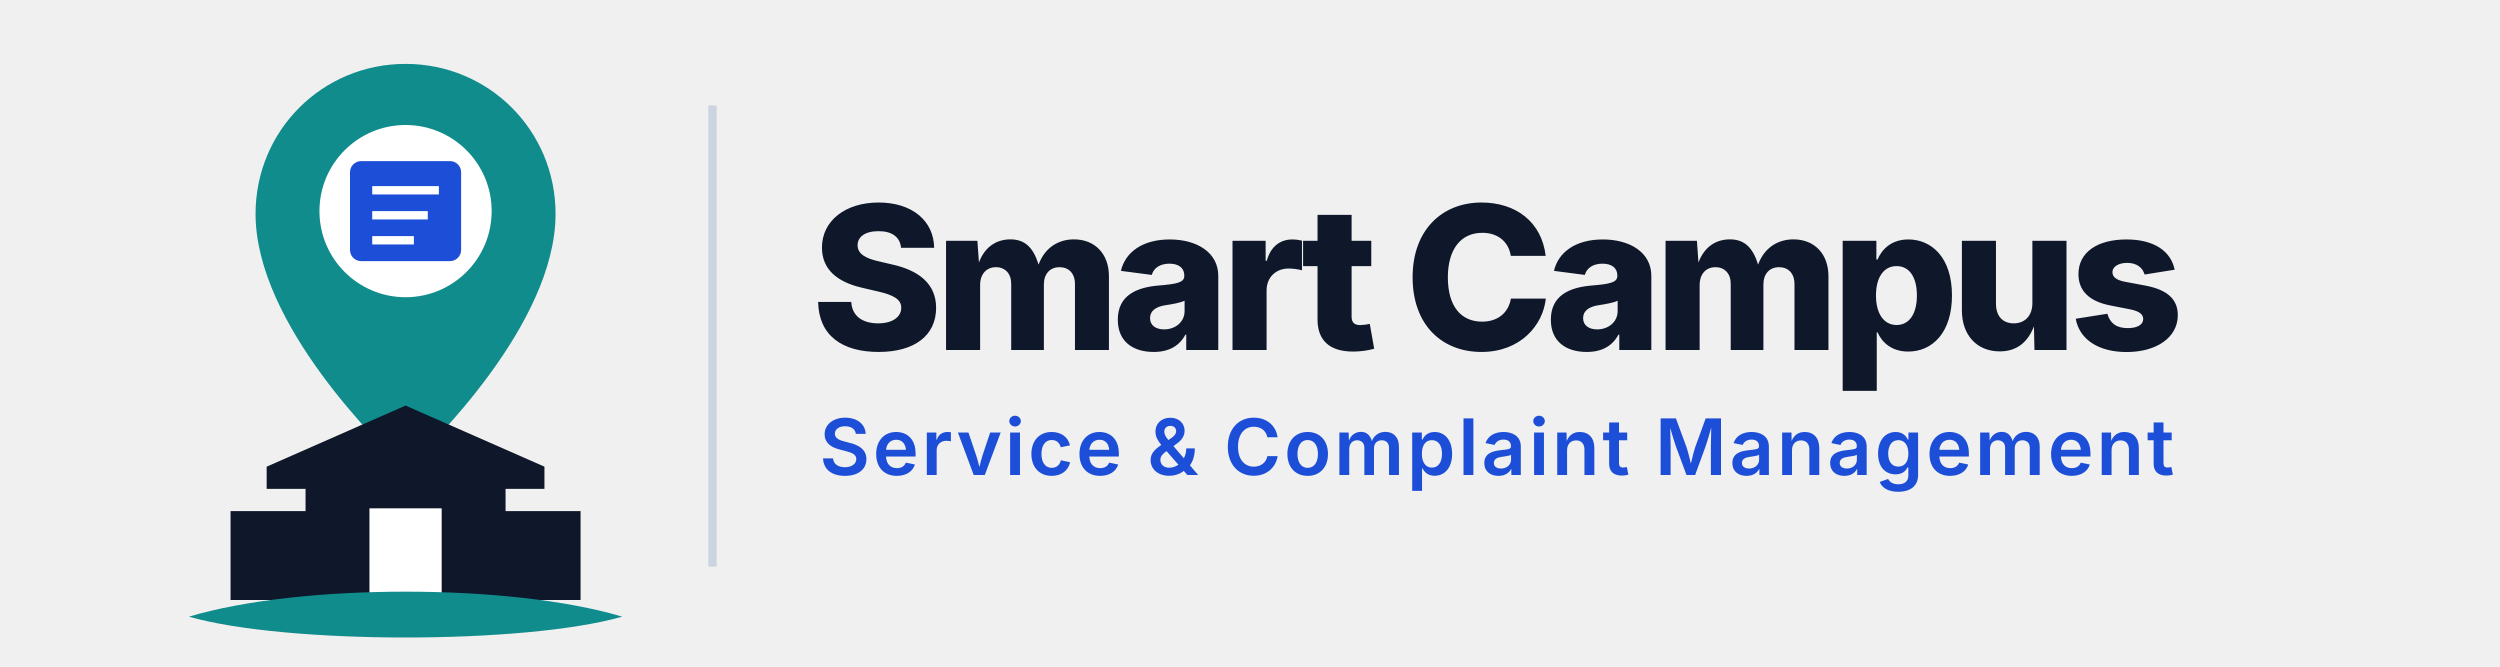
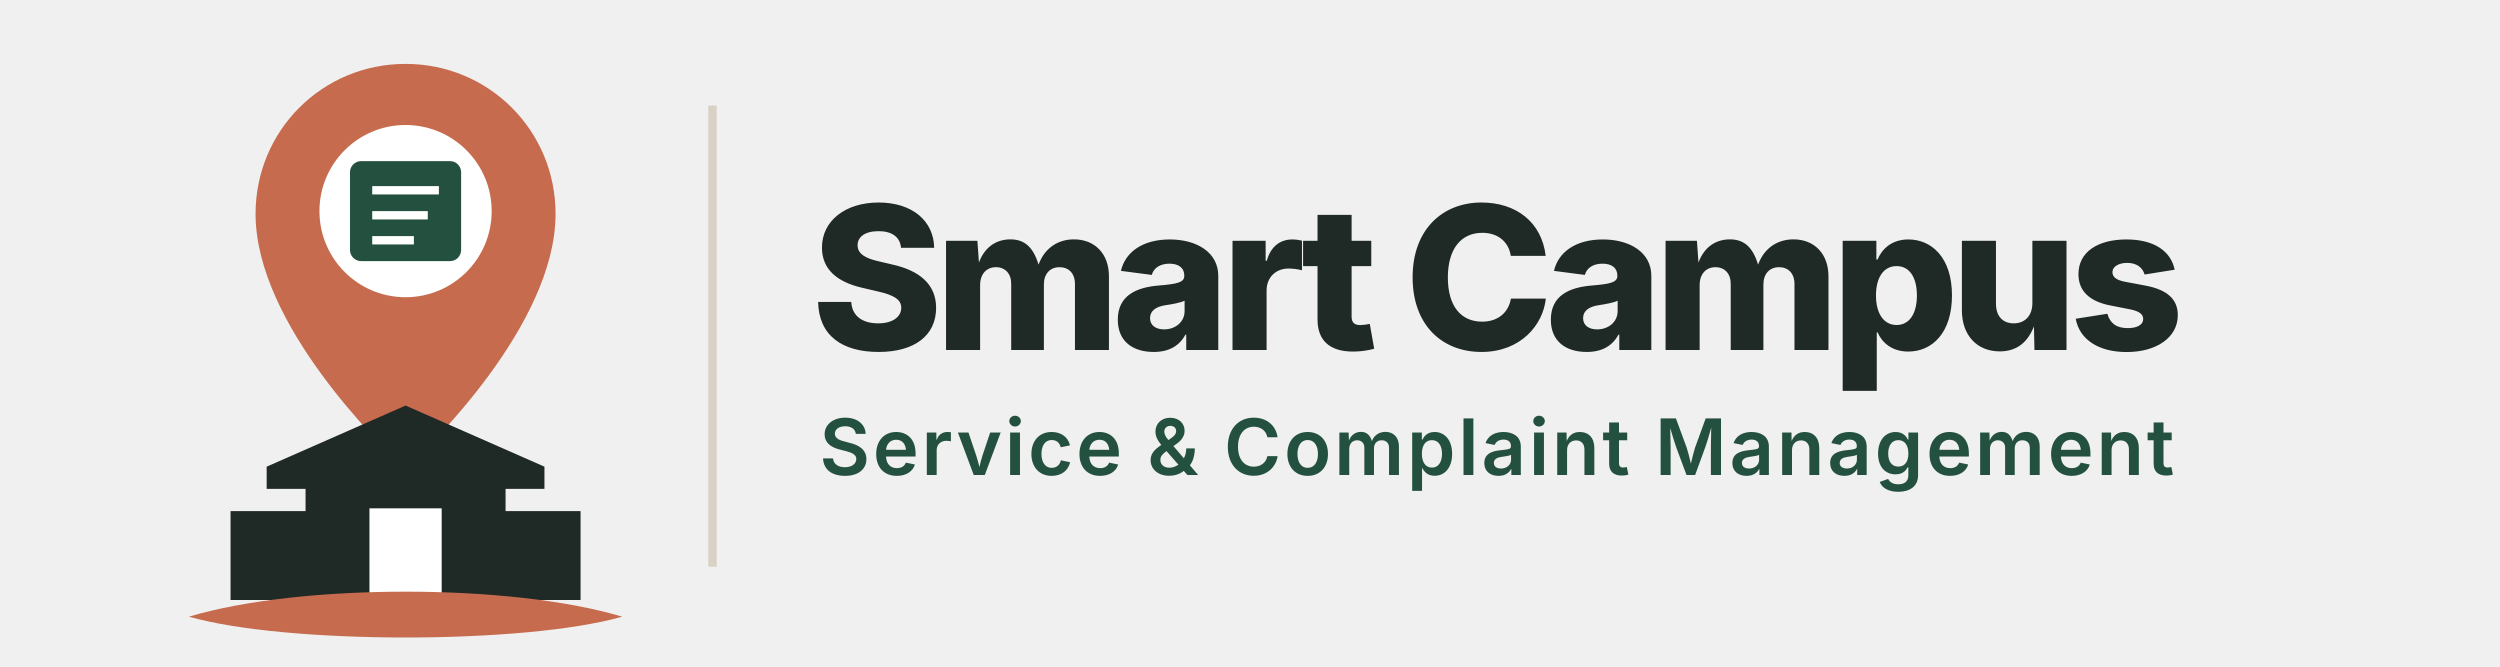
<svg xmlns="http://www.w3.org/2000/svg" width="900" height="240" viewBox="0 0 900 240" fill="none">
  <g transform="translate(28 18)">
-     <path d="M118 5C88 5 64 29 64 59C64 99 110 143 116 149C117 150 119 150 120 149C126 143 172 99 172 59C172 29 148 5 118 5Z" fill="#0F8C8B" />
+     <path d="M118 5C88 5 64 29 64 59C64 99 110 143 116 149C117 150 119 150 120 149C126 143 172 99 172 59C172 29 148 5 118 5Z" fill="#C76B4E" />
    <circle cx="118" cy="58" r="31" fill="#FFFFFF" />
-     <rect x="98" y="40" width="40" height="36" rx="4" fill="#1D4ED8" />
+     <rect x="98" y="40" width="40" height="36" rx="4" fill="#24513F" />
    <rect x="106" y="49" width="24" height="3" fill="#FFFFFF" />
    <rect x="106" y="58" width="20" height="3" fill="#FFFFFF" />
    <rect x="106" y="67" width="15" height="3" fill="#FFFFFF" />
-     <path d="M68 150L118 128L168 150V158H68V150Z" fill="#0F172A" />
-     <path d="M55 166H181V198H55V166Z" fill="#0F172A" />
-     <path d="M82 154H154V198H82V154Z" fill="#0F172A" />
+     <path d="M68 150L118 128L168 150V158H68V150Z" fill="#1F2925" />
+     <path d="M55 166H181V198H55V166Z" fill="#1F2925" />
+     <path d="M82 154H154V198H82V154Z" fill="#1F2925" />
    <path d="M105 165H131V198H105V165Z" fill="#FFFFFF" />
-     <path d="M40 204C80 192 156 192 196 204C161 214 75 214 40 204Z" fill="#0F8C8B" />
+     <path d="M40 204C80 192 156 192 196 204C161 214 75 214 40 204Z" fill="#C76B4E" />
  </g>
-   <rect x="255" y="38" width="3" height="166" fill="#CBD5E1" />
-   <text x="292" y="126" font-family="Inter, Arial, sans-serif" font-size="72" font-weight="800" letter-spacing="-3" fill="#0F172A">Smart Campus</text>
-   <text x="295" y="171" font-family="Inter, Arial, sans-serif" font-size="28" font-weight="600" letter-spacing="1" fill="#1D4ED8">Service &amp; Complaint Management</text>
+   <rect x="255" y="38" width="3" height="166" fill="#D8D1C4" />
+   <text x="292" y="126" font-family="Inter, Arial, sans-serif" font-size="72" font-weight="800" letter-spacing="-3" fill="#1F2925">Smart Campus</text>
+   <text x="295" y="171" font-family="Inter, Arial, sans-serif" font-size="28" font-weight="600" letter-spacing="1" fill="#24513F">Service &amp; Complaint Management</text>
</svg>
